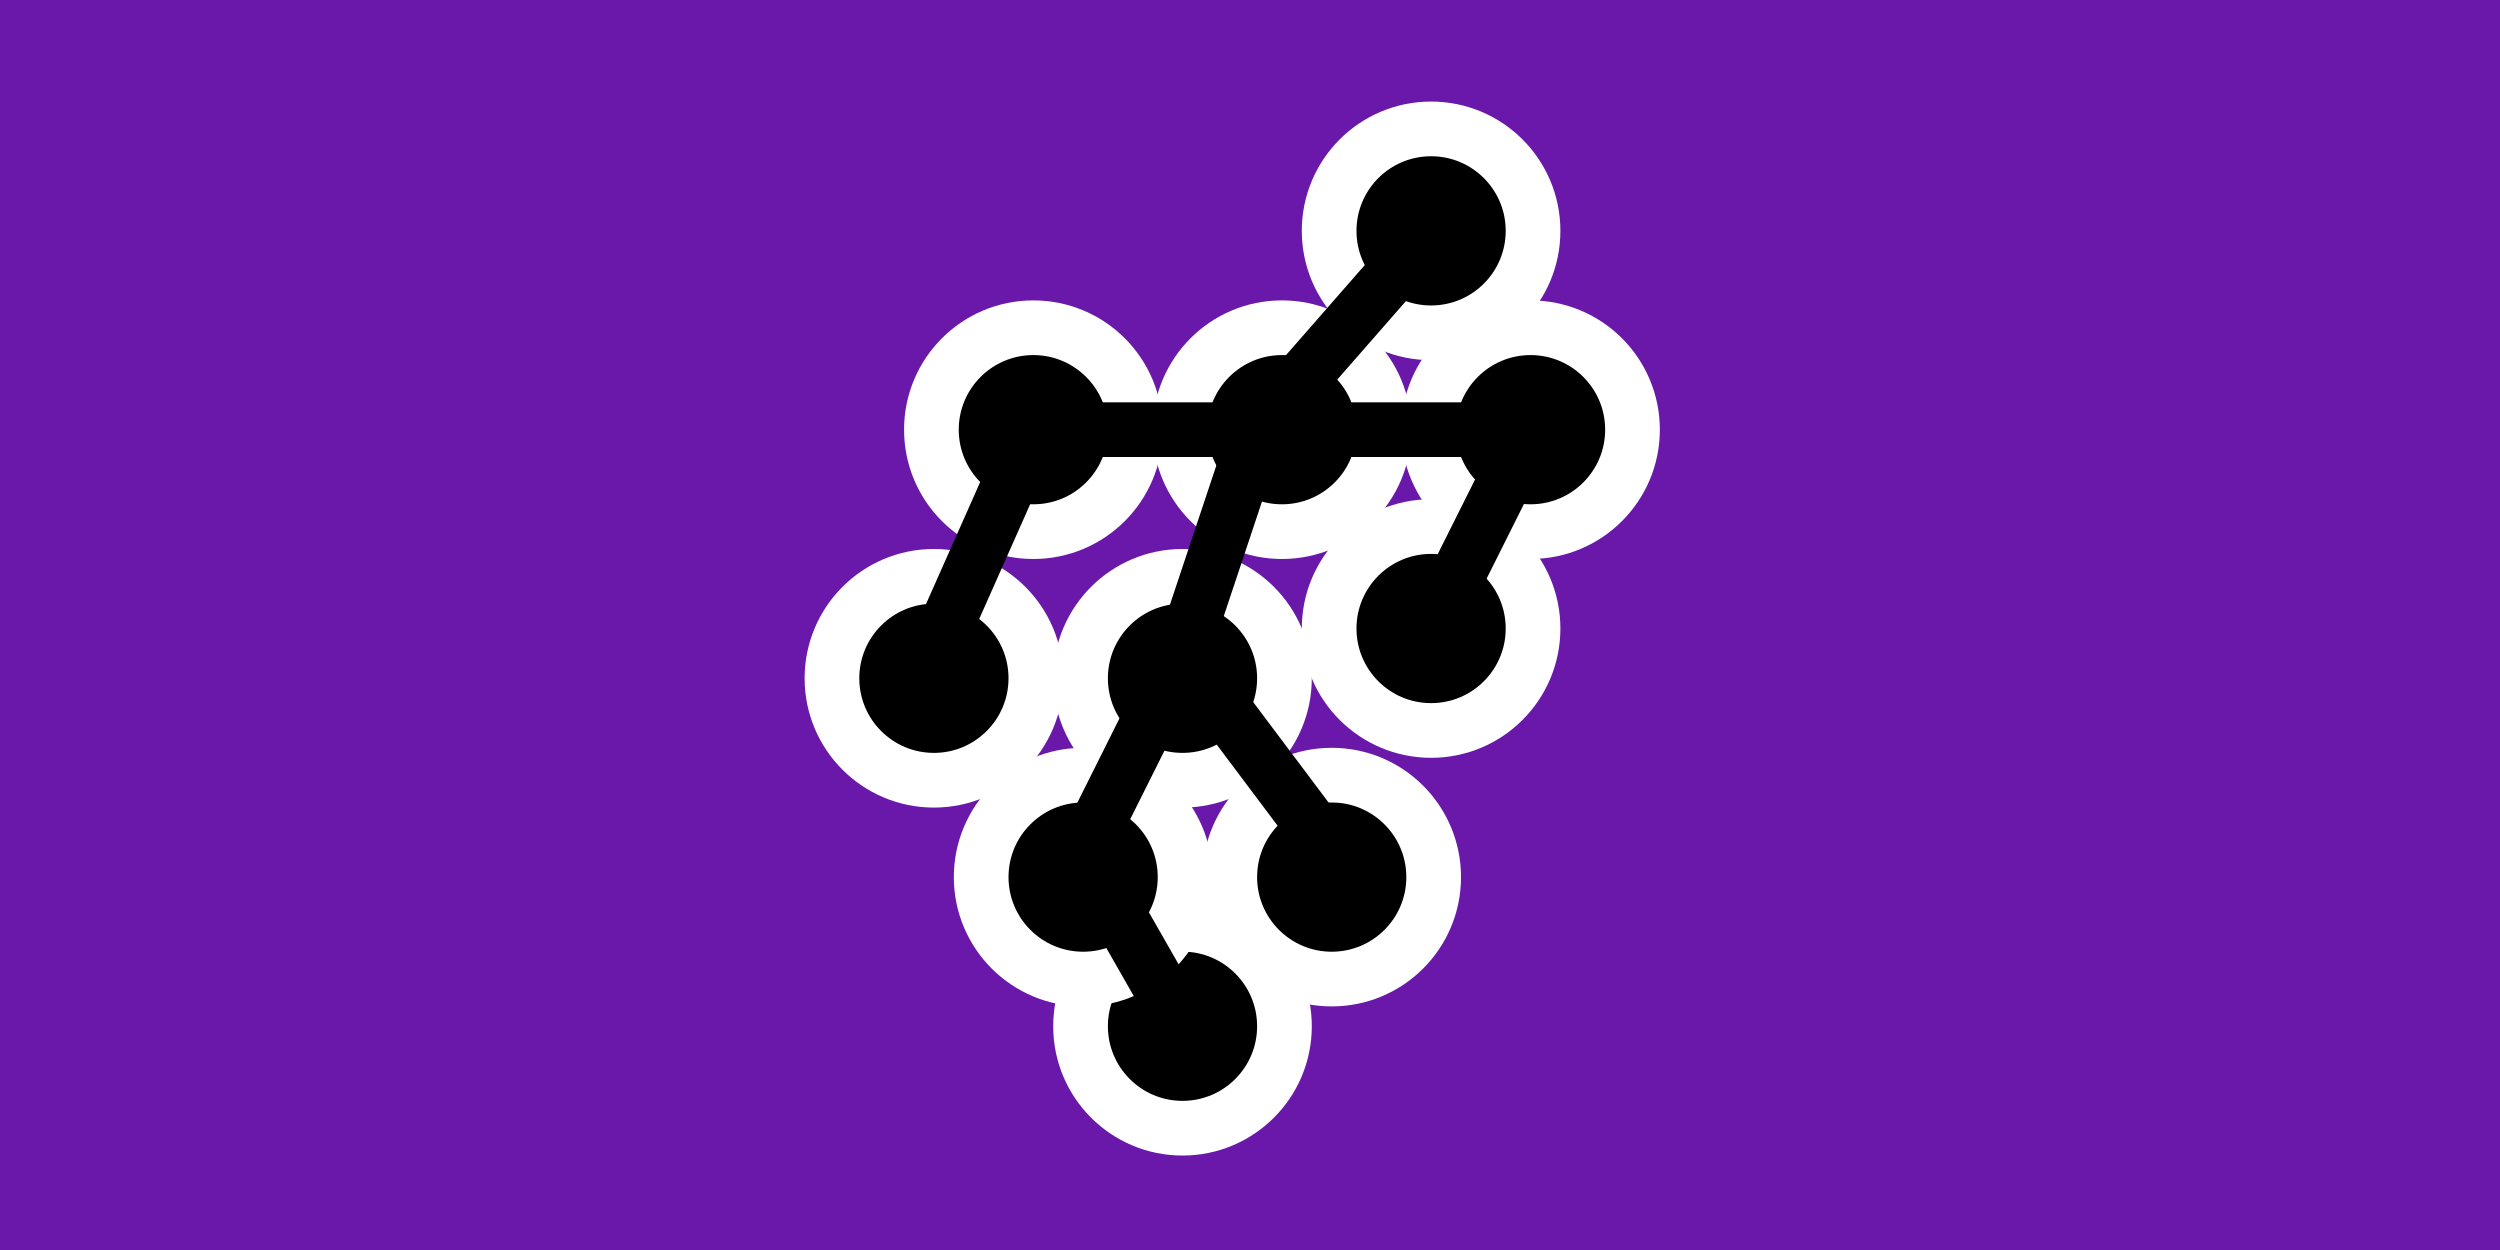
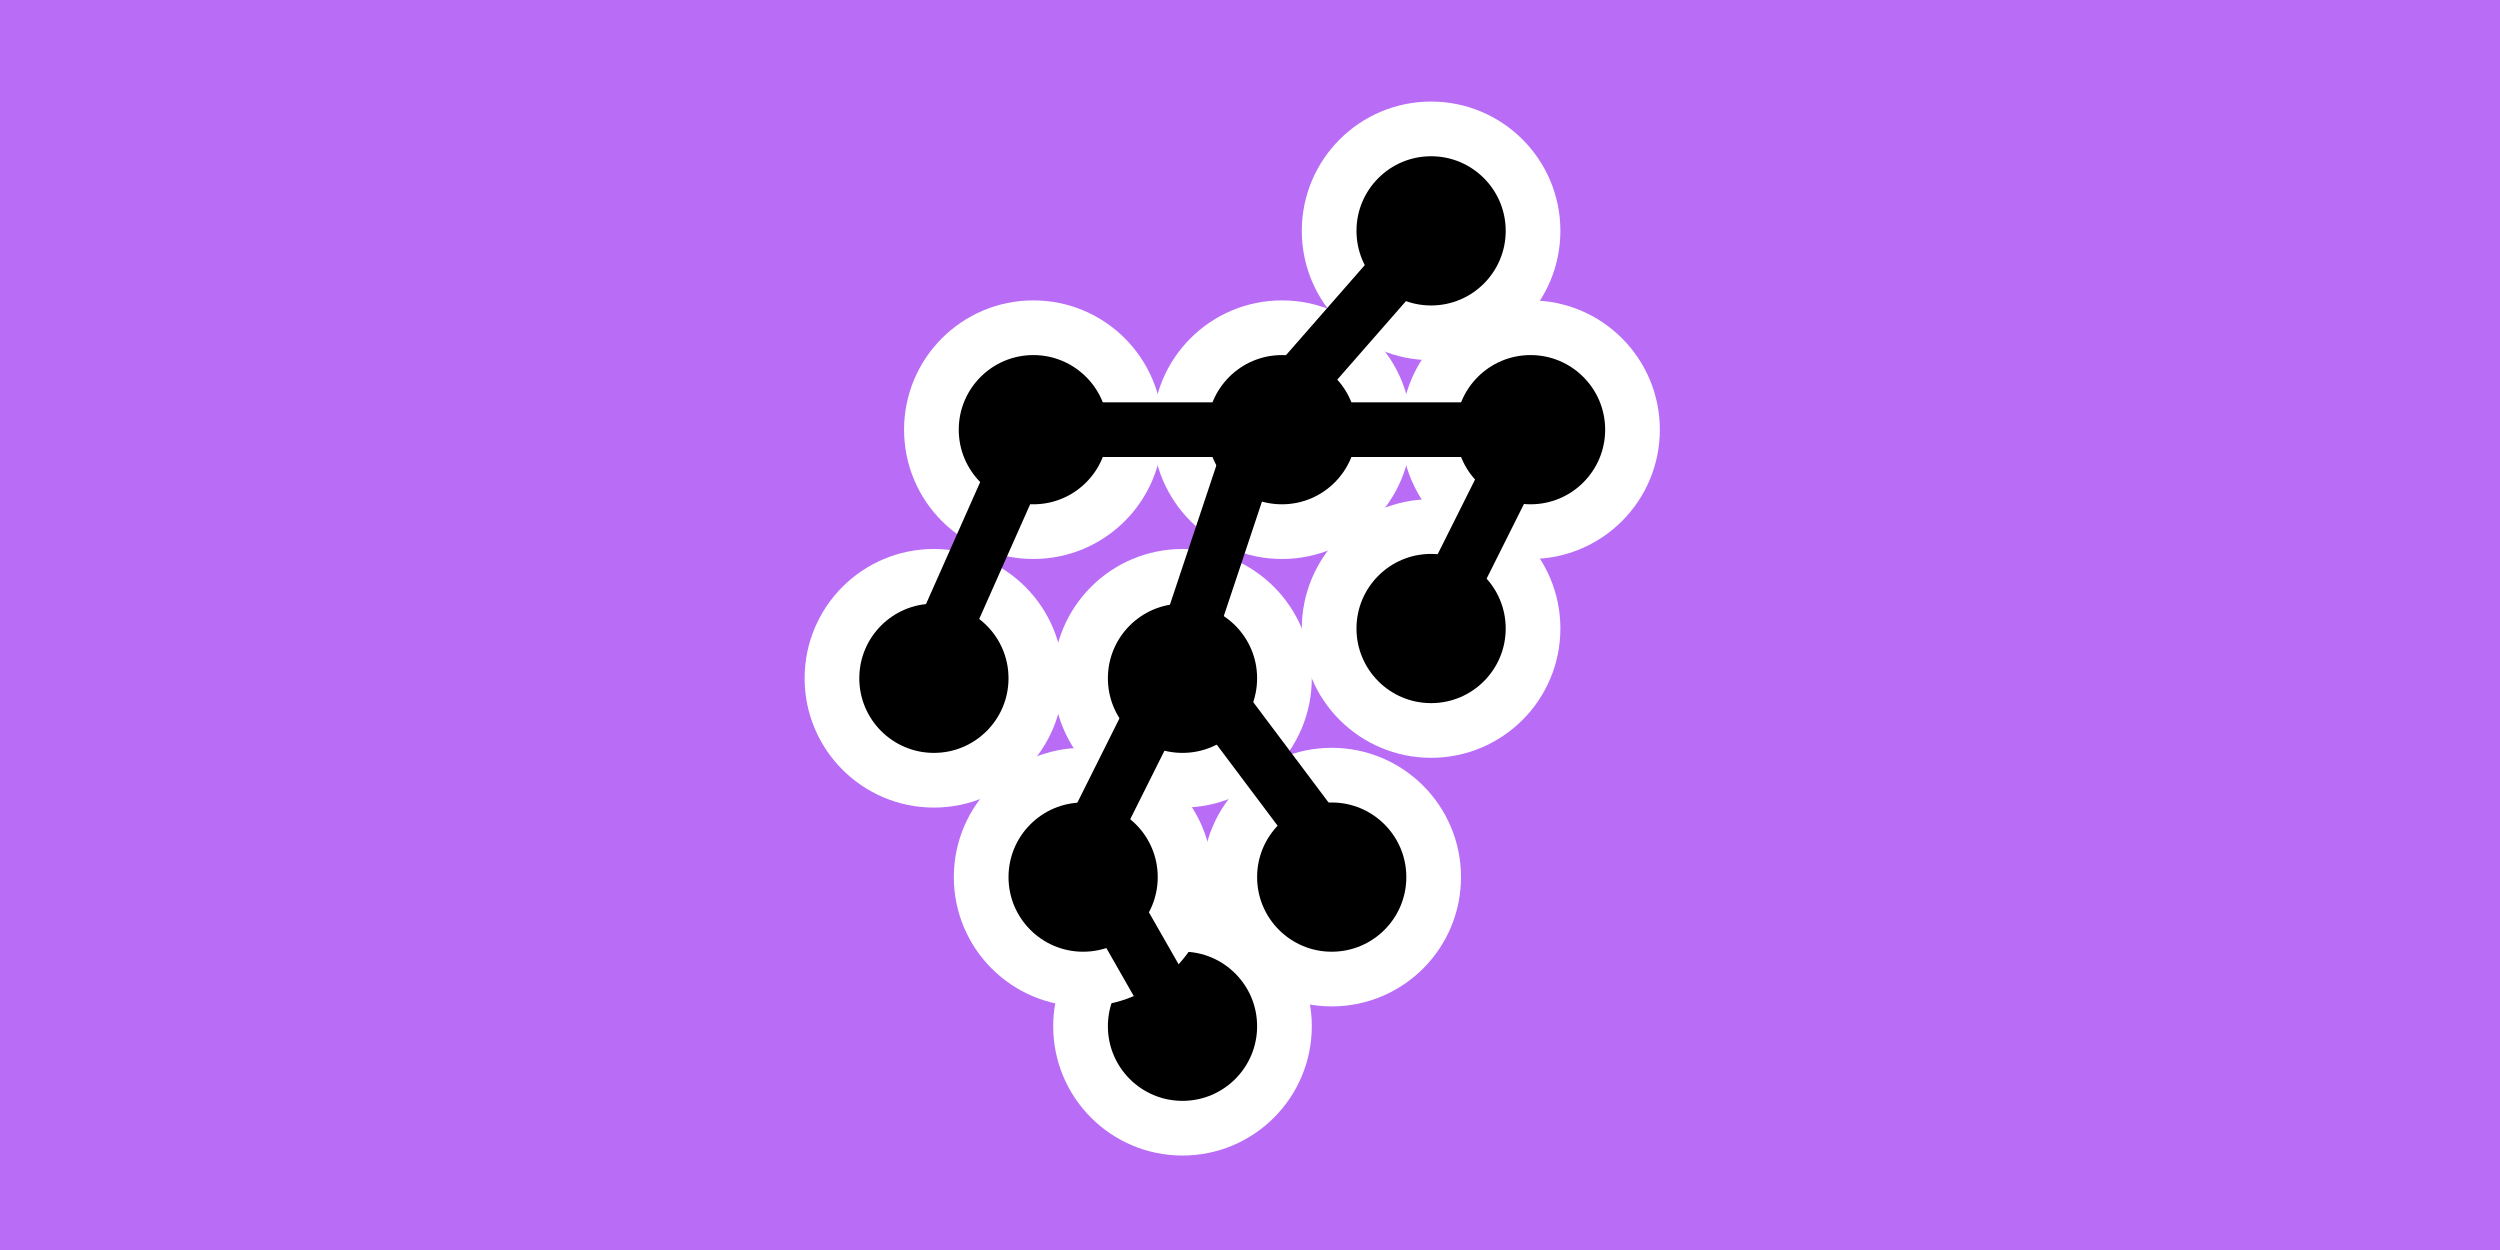
<svg xmlns="http://www.w3.org/2000/svg" width="32" height="16" viewBox="0 0 32 16" fill="none">
-   <rect width="32" height="16" fill="#6918A9" />
+   <rect width="32" height="16" fill="#B96CF5" />
  <circle cx="15.136" cy="13.136" r="1.305" fill="black" stroke="white" stroke-width="0.7" />
  <circle cx="13.864" cy="11.227" r="1.305" fill="black" stroke="white" stroke-width="0.7" />
  <circle cx="17.046" cy="11.227" r="1.305" fill="black" stroke="white" stroke-width="0.7" />
  <circle cx="11.954" cy="8.682" r="1.305" fill="black" stroke="white" stroke-width="0.7" />
  <circle cx="13.227" cy="5.5" r="1.305" fill="black" stroke="white" stroke-width="0.7" />
  <circle cx="15.136" cy="8.682" r="1.305" fill="black" stroke="white" stroke-width="0.7" />
  <circle cx="18.318" cy="8.045" r="1.305" fill="black" stroke="white" stroke-width="0.7" />
  <circle cx="16.409" cy="5.5" r="1.305" fill="black" stroke="white" stroke-width="0.7" />
  <circle cx="19.591" cy="5.5" r="1.305" fill="black" stroke="white" stroke-width="0.7" />
  <circle cx="18.318" cy="2.955" r="1.305" fill="black" stroke="white" stroke-width="0.7" />
-   <path d="M15.136 13.136L13.864 10.909L15.136 8.364M18.318 8.045L19.591 5.5H16.091M18.318 2.954L16.091 5.5M15.136 8.364L16.091 5.5M15.136 8.364L17.046 10.909M16.091 5.5H13.227C13.227 5.5 12.452 7.245 11.955 8.364" stroke="black" stroke-width="0.7" stroke-linecap="round" stroke-linejoin="round" />
+   <path d="M15.136 13.136L13.864 10.909L15.136 8.364M18.318 8.045L19.591 5.5H16.091M18.318 2.955L16.091 5.5M15.136 8.364L16.091 5.5M15.136 8.364L17.046 10.909M16.091 5.5H13.227C13.227 5.5 12.452 7.245 11.955 8.364" stroke="black" stroke-width="0.7" stroke-linecap="round" stroke-linejoin="round" />
</svg>
